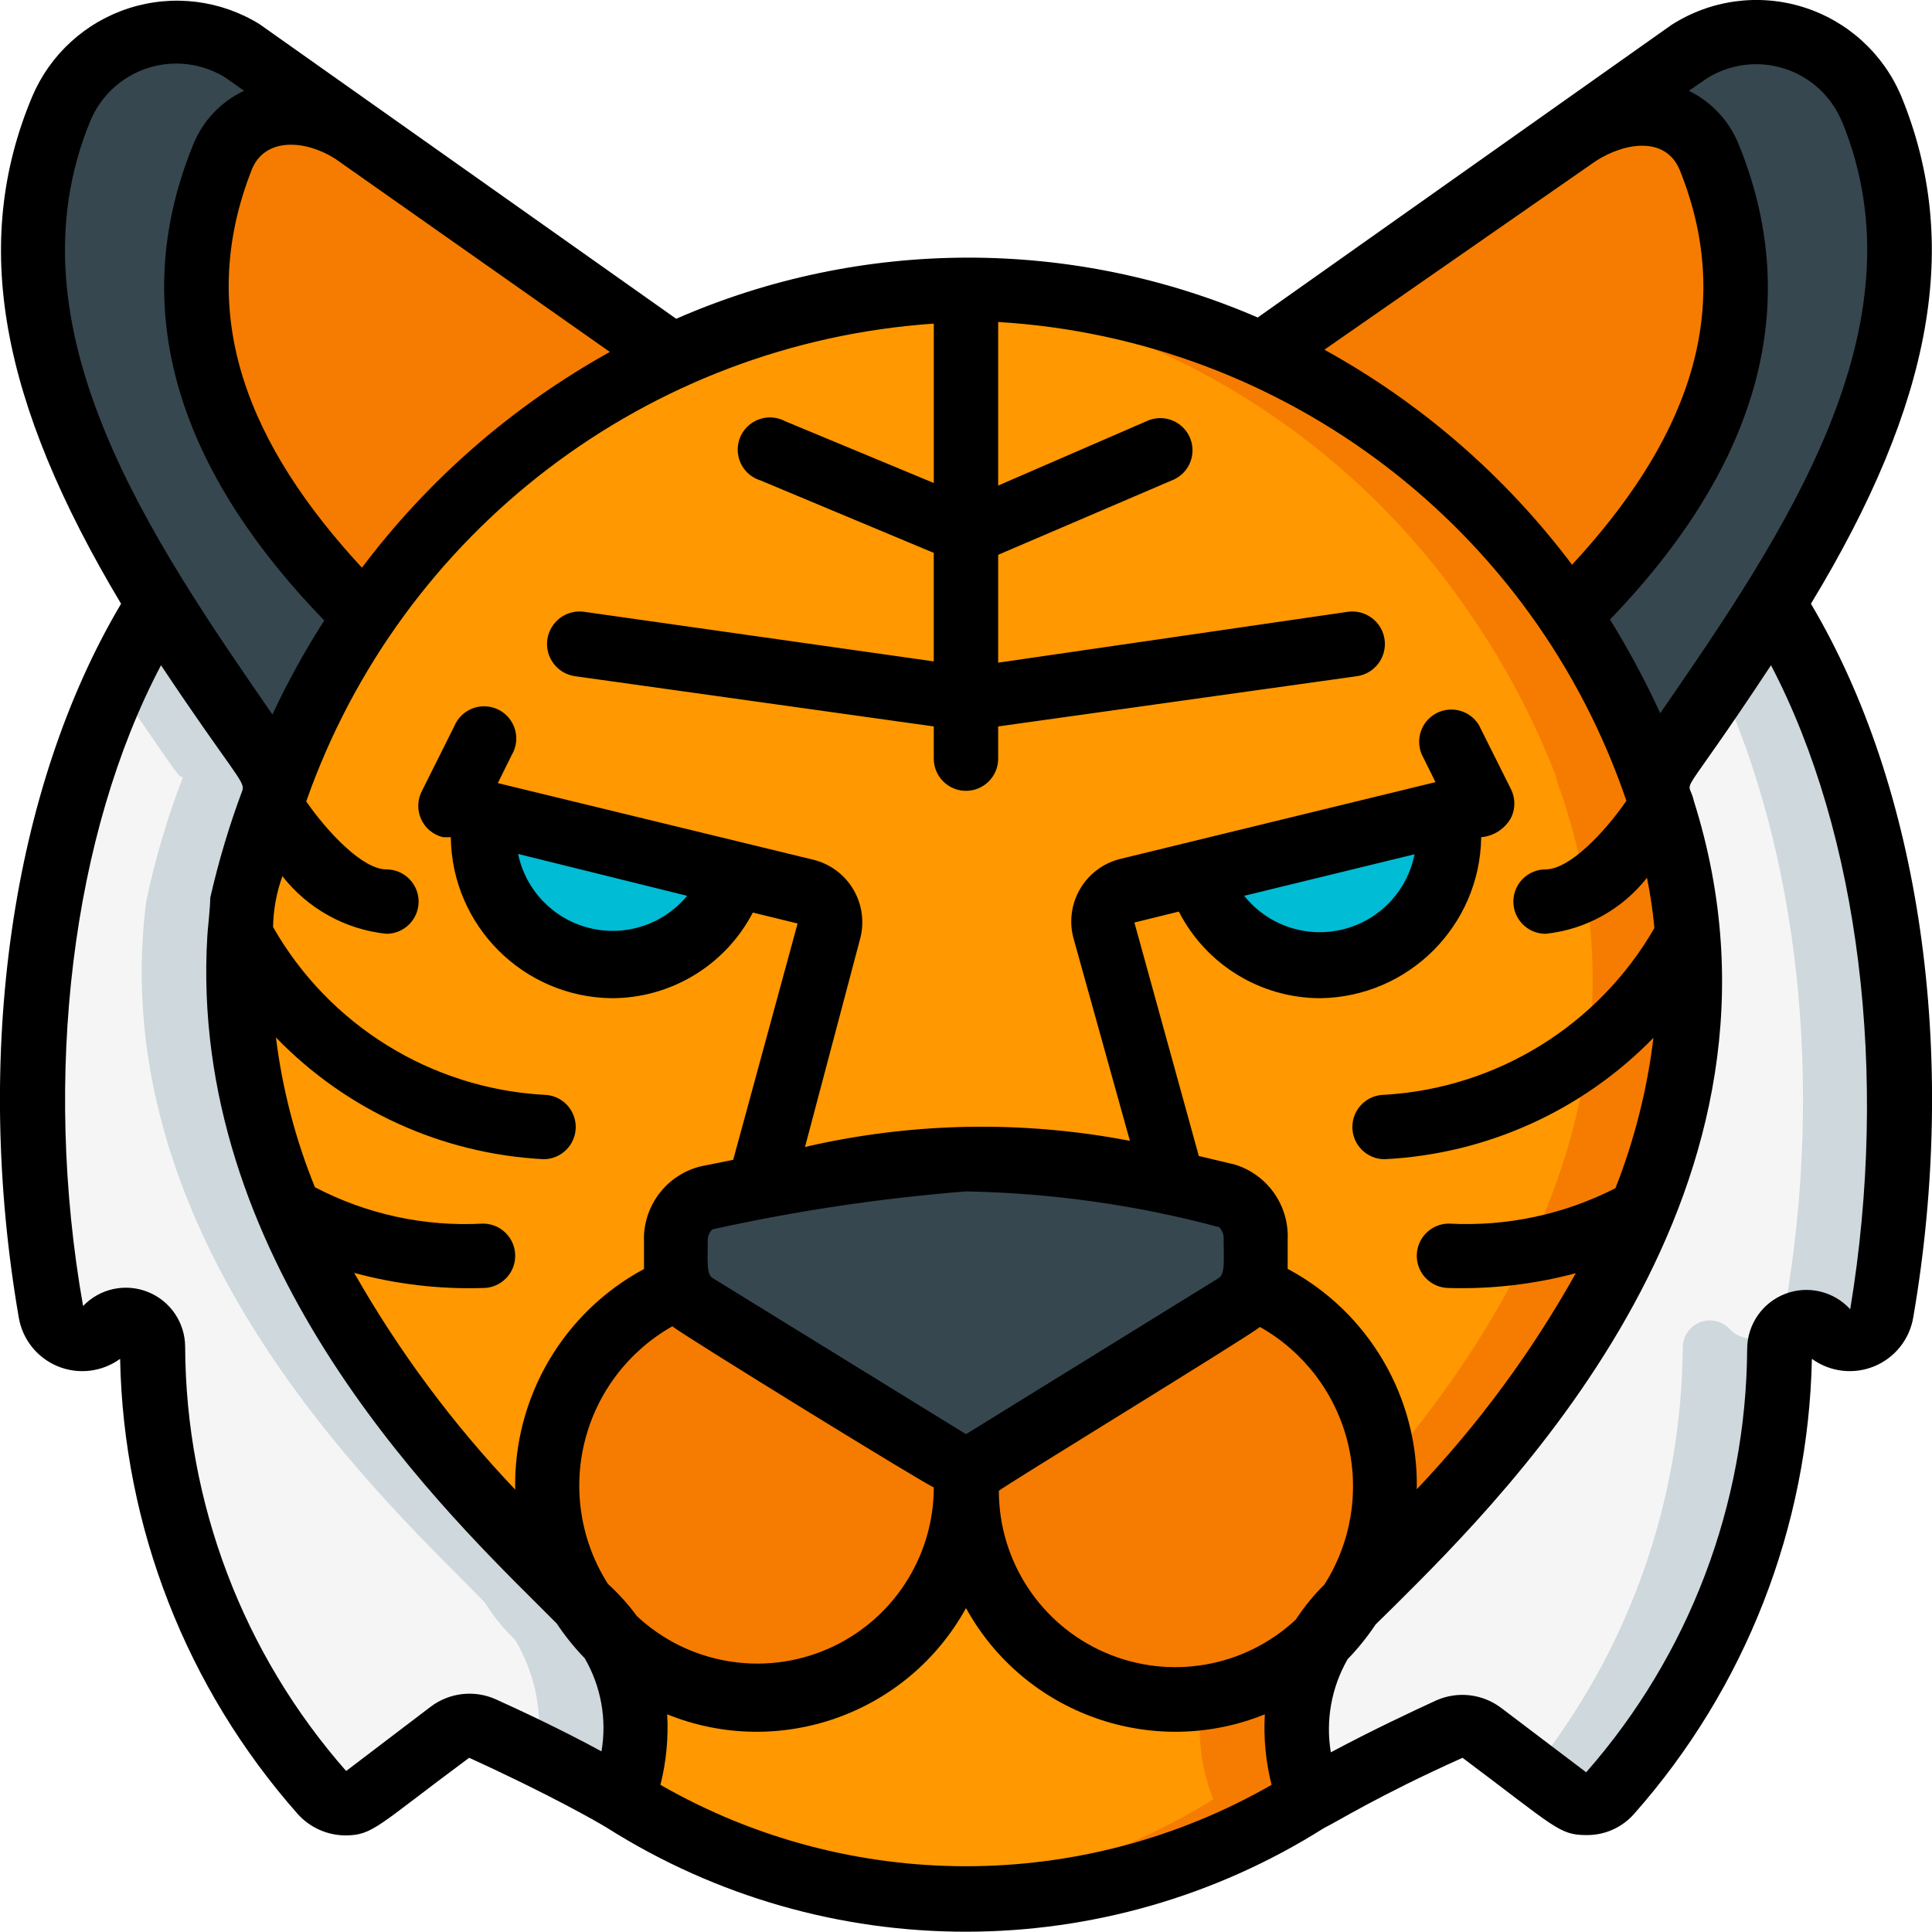
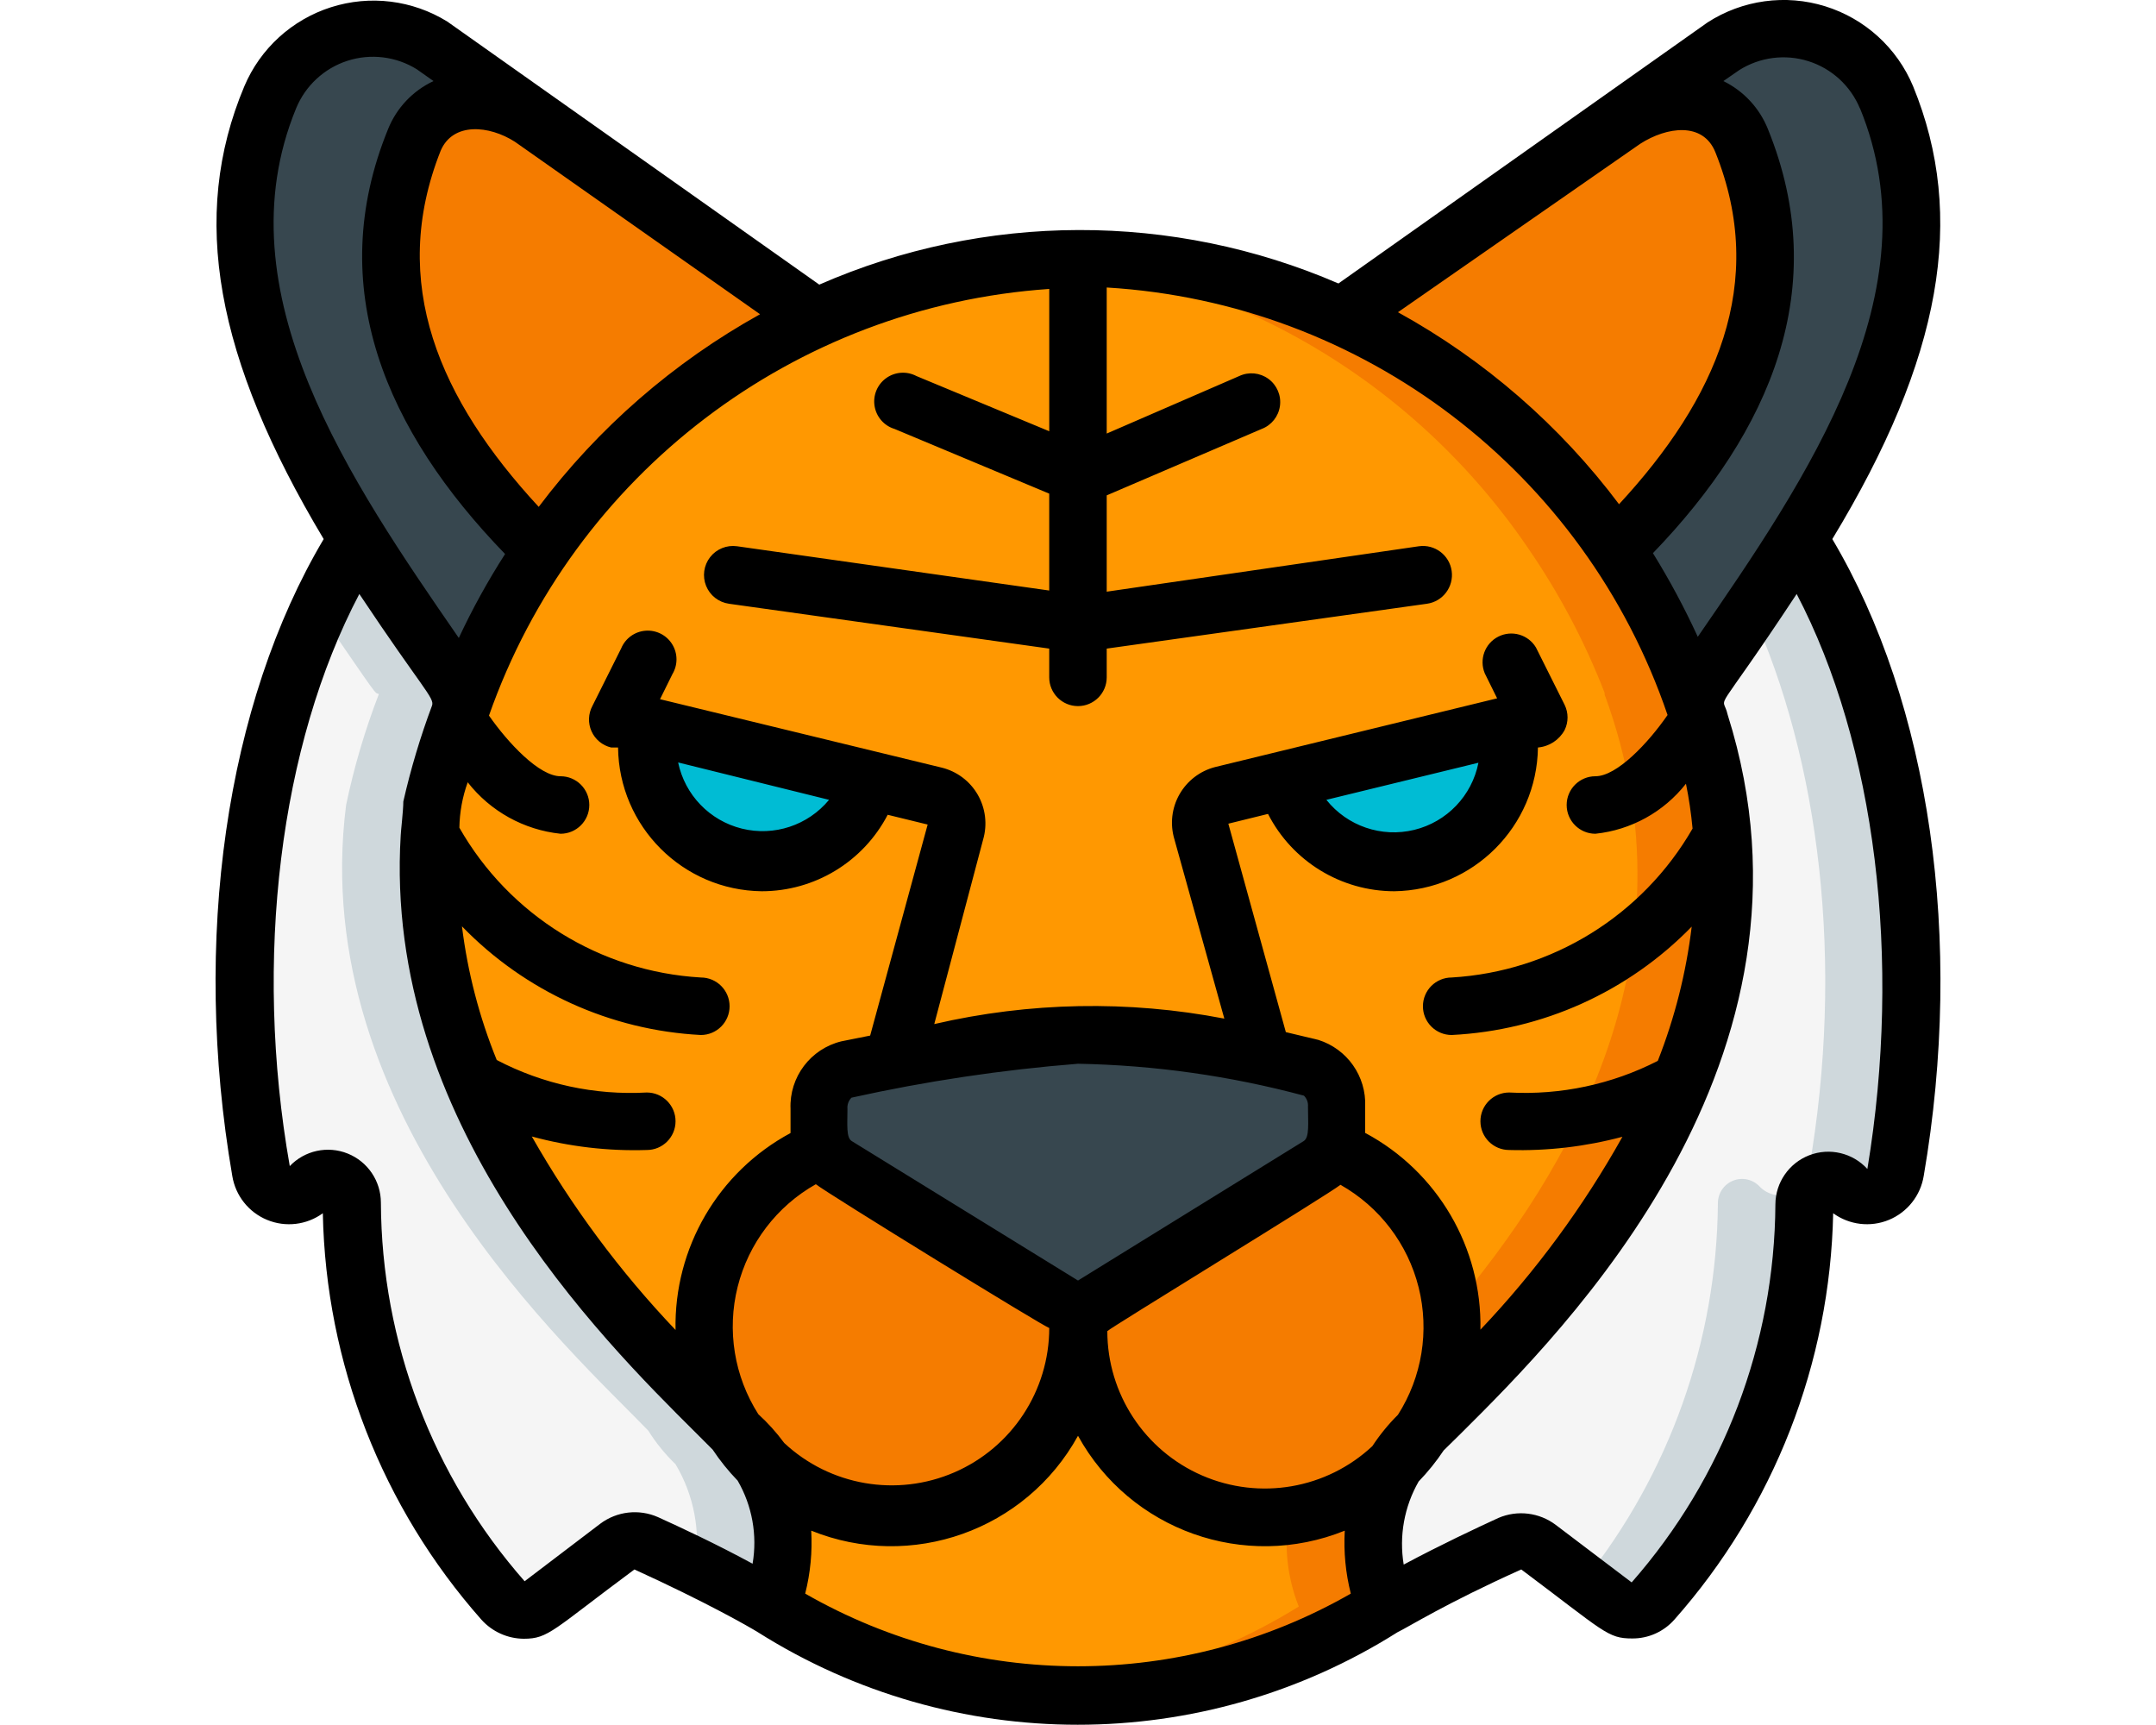
- <svg xmlns="http://www.w3.org/2000/svg" height="40" viewBox="0 0 60 60" width="40">
+ <svg xmlns="http://www.w3.org/2000/svg" height="40" viewBox="0 0 60 60" width="50">
  <g id="012---Bengal-Tiger" fill="none">
    <g id="Icons" transform="translate(0 1)">
      <path id="Shape" d="m41.94 48.77c1.065-1.65 1.352-3.684.787-5.564-.566-1.88-1.928-3.418-3.727-4.206h-.09c.083-.223.114-.463.09-.7v-.81c.039-.598-.325-1.15-.89-1.35-2.648-.704-5.371-1.087-8.11-1.14-2.709.229-5.401.63-8.06 1.2-.597.177-.989.749-.94 1.37v.73c-.002.228.046.453.14.66h-.09c-2.481 1.051-4.081 3.496-4.05 6.19-.001 1.279.364 2.531 1.05 3.61-2.66-2.71-11.89-10.97-10.51-21.76.275-1.315.656-2.606 1.14-3.86.683-1.763 1.569-3.441 2.64-5 2.369-3.529 5.657-6.344 9.51-8.14 5.822-2.67 12.518-2.67 18.34 0 3.845 1.789 7.132 4.589 9.51 8.1 1.071 1.559 1.957 3.237 2.64 5-.004.02-.004.04 0 .06 4.68 12.75-6.42 22.6-9.38 25.61z" fill="#ff9801" />
      <path id="Shape" d="m51.34 23.2c-.004-.02-.004-.04 0-.06-.683-1.763-1.569-3.441-2.64-5-2.378-3.529-5.673-6.343-9.53-8.14-2.876-1.322-6.005-2.004-9.17-2-.5 0-1 .02-1.5.06 2.654.173 5.253.831 7.67 1.94 3.845 1.789 7.132 4.589 9.51 8.1 1.071 1.559 1.957 3.237 2.64 5-.004.02-.004.04 0 .06 3.34 9.09-1.32 16.68-5.32 21.4v.59c.003 1.284-.365 2.541-1.06 3.62 2.96-3.01 14.06-12.86 9.4-25.57z" fill="#f57c00" />
      <path id="Shape" d="m19.27 54.85h-.08z" fill="#ff9801" />
      <path id="Shape" d="m39 37.49c0 1 0 1.13-.14 1.47-.21.54.13.2-8.36 5.43-.309.179-.691.179-1 0-8.5-5.24-8.14-4.89-8.36-5.39-.162-.458-.21-.949-.14-1.43-.049-.621.343-1.193.94-1.37 2.659-.57 5.351-.971 8.06-1.2 2.739.053 5.462.436 8.11 1.14.565.2.929.752.89 1.35z" fill="#37474f" />
      <path id="Shape" d="m41.94 48.77c-.36.346-.676.736-.94 1.16-1.888 1.825-4.689 2.333-7.098 1.286-2.408-1.046-3.949-3.441-3.902-6.066 0-.65-.06-.37 0-.62.18.003.357-.045.51-.14 8.49-5.24 8.13-4.89 8.35-5.39 1.827.755 3.227 2.28 3.821 4.166s.323 3.938-.741 5.604z" fill="#f57c00" />
      <path id="Shape" d="m40.69 54.88c-6.524 4.146-14.856 4.146-21.38 0 .657-1.63.536-3.471-.33-5 1.199 1.191 2.82 1.86 4.51 1.86 3.611-.038 6.516-2.979 6.51-6.59-.033 3.626 2.874 6.596 6.5 6.64 1.686-.003 3.304-.671 4.5-1.86-.853 1.516-.968 3.339-.31 4.95z" fill="#ff9801" />
      <path id="Shape" d="m41 49.93c-.996.981-2.284 1.613-3.67 1.8-.168 1.062-.047 2.15.35 3.15-2.779 1.721-5.931 2.75-9.19 3 .5.04 1 .06 1.5.06 3.784-.018 7.487-1.095 10.69-3.11-.638-1.598-.521-3.399.32-4.9z" fill="#f57c00" />
      <path id="Shape" d="m30 45.15c.046 2.625-1.494 5.02-3.902 6.066-2.408 1.046-5.21.539-7.098-1.286-.259-.431-.575-.824-.94-1.17-1.057-1.666-1.324-3.715-.73-5.596.594-1.882 1.988-3.406 3.81-4.164.094.24.262.443.48.58 8.55 5.26 8 5 8.37 5-.05.18.01.01.01.57z" fill="#f57c00" />
      <path id="Shape" d="m22.81 26.14c-.502 1.688-2.049 2.849-3.81 2.86-1.079-.018-2.107-.465-2.858-1.241-.75-.776-1.161-1.819-1.142-2.899-.009-.205.008-.41.05-.61z" fill="#00bcd4" />
      <path id="Shape" d="m45 24.86c.019 1.079-.392 2.122-1.142 2.899-.75.776-1.778 1.223-2.858 1.241-1.765-.006-3.317-1.168-3.82-2.86l7.82-1.89c.02.203.02.407 0 .61z" fill="#00bcd4" />
      <path id="Shape" d="m55.08 17.74c-.19.31-.4.63-.61 1s-.43.65-.66 1l-2.35 3.41-.13.05c-.683-1.763-1.569-3.441-2.64-5 .431-.402.842-.826 1.23-1.27 5.08-5.93 4.32-10.24 3.17-13.07-.67-1.65-2.57-1.71-4.07-.75l-8.71 6.09 12.16-8.6c.966-.609 2.152-.761 3.24-.416 1.089.345 1.97 1.152 2.41 2.206 1.43 3.47 1.56 7.97-3.04 15.35z" fill="#37474f" />
      <path id="Shape" d="m49.91 16.83c-.388.444-.799.868-1.23 1.27-2.378-3.511-5.665-6.311-9.51-8.1l.82-.57h.07l.25-.18 8.69-6.14c1.5-1 3.4-.9 4.07.75 1.17 2.83 1.93 7.14-3.16 12.97z" fill="#f57c00" />
      <path id="Shape" d="m48.68 18.1-.01.01" fill="#ff9801" />
      <path id="Shape" d="m11.32 18.1c-1.071 1.559-1.957 3.237-2.64 5l-.13-.05-2.35-3.37c-.23-.34-.45-.66-.66-1s-.42-.65-.61-1c-4.61-7.32-4.48-11.82-3.05-15.29.439-1.054 1.321-1.861 2.41-2.206s2.274-.193 3.24.416l13 9.18-9.53-6.67c-1.5-1-3.4-.9-4.07.75-1.17 2.83-1.93 7.14 3.16 12.97.388.444.799.868 1.23 1.27z" fill="#37474f" />
      <path id="Shape" d="m58.44 39.73c-.058.374-.321.683-.68.799s-.754.02-1.02-.249c-.235-.258-.606-.343-.93-.214-.324.129-.535.445-.53.794-.043 5.091-1.918 9.997-5.28 13.82-.349.365-.915.412-1.32.11l-2.68-1.99c-.287-.217-.669-.263-1-.12-1.47.645-2.902 1.373-4.29 2.18-.671-1.627-.553-3.472.32-5 .353-.35.666-.739.93-1.16 3-3 14.07-12.86 9.4-25.57-.004-.02-.004-.04 0-.06.18-.07-.1.3 2.48-3.46.31-.46.48-.7 1.28-1.94 3.29 5.33 4.78 13.55 3.32 22.06z" fill="#f5f5f5" />
      <path id="Shape" d="m55.08 17.74c-.8 1.24-1 1.48-1.28 1.94l-.38.56c2.36 5.18 3.27 12.23 2 19.49-.058.374-.321.683-.68.799s-.754.02-1.02-.249c-.235-.258-.606-.343-.93-.214-.324.129-.535.445-.53.794-.04 4.78-1.685 9.407-4.67 13.14l1.09.81c.41.297.976.241 1.32-.13 3.362-3.823 5.237-8.729 5.28-13.82-.006-.349.205-.665.53-.794.324-.129.695-.044.93.214.265.269.66.365 1.02.249s.623-.425.68-.799c1.46-8.51-.03-16.73-3.36-21.99z" fill="#cfd8dc" />
      <path id="Shape" d="m41 54.7h-.08" fill="#ff9801" />
      <path id="Shape" d="m19.32 54.88c-.25-.25-3.44-1.79-4.33-2.2-.331-.143-.713-.097-1 .12l-2.66 2c-.409.305-.982.254-1.33-.12-3.362-3.823-5.237-8.729-5.28-13.82.006-.349-.205-.665-.53-.794s-.695-.044-.93.214c-.265.269-.66.365-1.02.249-.36-.116-.623-.425-.68-.799-1.46-8.51 0-16.73 3.36-22 .19.3.44.7 1.28 1.94 2.57 3.74 2.3 3.39 2.48 3.46-.484 1.257-.865 2.551-1.14 3.87-1.38 10.79 7.85 19 10.51 21.76.268.427.587.82.95 1.17.847 1.518.964 3.336.32 4.95z" fill="#f5f5f5" />
      <path id="Shape" d="m19 49.93c-.359-.351-.675-.744-.94-1.17-2.67-2.71-11.9-10.97-10.52-21.76.275-1.315.656-2.606 1.14-3.86-.18-.07.09.28-2.48-3.46-.84-1.24-1.09-1.68-1.28-1.94-.502.802-.95 1.638-1.34 2.5 2.16 3.14 1.93 2.83 2.1 2.9-.484 1.254-.865 2.545-1.14 3.86-1.38 10.79 7.85 19 10.51 21.76.268.427.587.82.95 1.17.638 1.07.879 2.33.68 3.56.906.411 1.788.876 2.64 1.39.644-1.614.527-3.432-.32-4.95z" fill="#cfd8dc" />
      <path id="Shape" d="m19.19 54.81h.08" fill="#ff9801" />
      <path id="Shape" d="m20.83 10c-3.846 1.782-7.134 4.579-9.51 8.09-.431-.402-.842-.826-1.23-1.27-5.09-5.82-4.33-10.13-3.18-12.96.67-1.65 2.57-1.71 4.09-.75l9.54 6.67z" fill="#f57c00" />
      <path id="Shape" d="m11.33 18.11-.01-.01" fill="#ff9801" />
    </g>
    <path id="Shape" d="m60.05 3c-.557-1.334-1.676-2.352-3.056-2.781-1.38-.429-2.879-.223-4.094.561l-12.84 9.08c-5.765-2.492-12.306-2.478-18.06.04l-12.94-9.15c-1.212-.749-2.69-.931-4.047-.498-1.357.433-2.458 1.436-3.013 2.748-1.91 4.54-1 9.47 2.76 15.75-3.4 5.73-4.59 13.95-3.18 22.15.111.686.569 1.266 1.212 1.531.642.265 1.376.178 1.938-.231.104 5.219 2.061 10.231 5.52 14.14.376.416.909.656 1.47.66.87 0 1-.3 3.85-2.41 2.5 1.14 4 2 4.29 2.18 6.799 4.295 15.461 4.295 22.26 0 .38-.18 1.67-1 4.3-2.18 2.91 2.18 3 2.4 3.86 2.4.563.004 1.099-.237 1.47-.66 3.457-3.907 5.413-8.915 5.52-14.13.562.408 1.296.496 1.938.231s1.101-.845 1.212-1.531c1.41-8.2.22-16.42-3.18-22.15 3.81-6.28 4.67-11.21 2.81-15.75zm-1.85.76c2.62 6.36-1.82 12.85-5.64 18.39-.459-1.002-.98-1.973-1.56-2.91 4.09-4.24 6.24-9.24 4-14.75-.292-.73-.844-1.325-1.55-1.67l.55-.38c.718-.454 1.6-.568 2.409-.312.81.256 1.465.857 1.791 1.642zm-38.32 45.43c-.838-1.315-1.099-2.917-.72-4.43s1.362-2.804 2.72-3.57c.37.3 8 5 8.12 5-.002 2.181-1.298 4.154-3.299 5.022-2.001.868-4.327.467-5.921-1.022-.266-.362-.568-.697-.9-1zm11.12-12.19c2.655.049 5.295.422 7.86 1.11.1.1.152.239.14.38 0 .57.06 1.07-.15 1.2l-7.85 4.85-7.87-4.85c-.2-.12-.15-.58-.15-1.12-.013-.144.038-.287.14-.39 2.596-.575 5.229-.969 7.88-1.18zm9.13 4.21c1.358.766 2.342 2.057 2.72 3.57s.118 3.115-.72 4.43c-.334.331-.632.697-.89 1.09-1.594 1.489-3.92 1.89-5.921 1.022-2.001-.868-3.297-2.841-3.299-5.022.09-.11 7.72-4.77 8.11-5.09zm.86-1.8s0-.07 0-.11v-.81c.044-1.053-.625-2.004-1.63-2.32l-1.13-.27-2-7.25 1.38-.34c.843 1.649 2.538 2.687 4.39 2.69 2.746-.038 4.962-2.254 5-5 .393-.034.743-.263.93-.61.133-.275.133-.595 0-.87l-1-2c-.27-.449-.841-.613-1.308-.377s-.673.793-.472 1.277l.43.87-9.81 2.39c-.525.135-.972.478-1.24.949s-.333 1.031-.18 1.551l1.74 6.25c-3.34-.643-6.777-.578-10.09.19l1.7-6.42c.152-.523.084-1.085-.187-1.557s-.724-.812-1.253-.943l-9.8-2.38.43-.87c.193-.321.191-.723-.007-1.042-.197-.319-.556-.5-.93-.47s-.699.266-.843.612l-1 2c-.148.274-.161.601-.033.886.127.284.38.493.683.564h.24c.032 2.748 2.252 4.968 5 5 1.842-.001 3.53-1.026 4.38-2.66l1.39.34-2 7.34-1 .2c-1.075.261-1.816 1.245-1.77 2.35v.73.11c-2.514 1.351-4.059 3.997-4 6.85-1.934-2.032-3.613-4.292-5-6.73 1.303.354 2.651.513 4 .47.552 0 1-.448 1-1s-.448-1-1-1c-1.81.101-3.614-.289-5.22-1.13-.606-1.49-1.013-3.054-1.21-4.65 2.193 2.265 5.162 3.616 8.31 3.78.552 0 1-.448 1-1s-.448-1-1-1c-3.501-.203-6.662-2.163-8.4-5.21.009-.539.107-1.073.29-1.58.79 1.01 1.955 1.656 3.23 1.79.552 0 1-.448 1-1s-.448-1-1-1c-.74 0-1.82-1.15-2.49-2.11 2.948-8.396 10.612-14.232 19.49-14.84v4.95l-4.62-1.92c-.336-.178-.744-.15-1.053.072-.309.222-.465.6-.403.975.062.375.331.683.695.793l5.38 2.25v3.37l-10.86-1.54c-.357-.05-.714.094-.936.379-.222.284-.275.666-.14 1 .135.334.439.571.796.621l11.14 1.56v1c0 .552.448 1 1 1s1-.448 1-1v-1l11.14-1.56c.552-.077.937-.588.86-1.14s-.588-.937-1.14-.86l-10.86 1.58v-3.35l5.39-2.31c.343-.13.587-.437.636-.8.05-.363-.104-.724-.399-.941-.295-.217-.686-.255-1.017-.099l-4.61 2v-5.08c8.92.535 16.63 6.411 19.51 14.87-.67.97-1.76 2.13-2.51 2.13-.552 0-1 .448-1 1s.448 1 1 1c1.242-.13 2.378-.758 3.15-1.74.105.516.181 1.036.23 1.56-1.744 3.027-4.893 4.973-8.38 5.18-.552 0-1 .448-1 1s.448 1 1 1c3.16-.157 6.143-1.504 8.35-3.77-.193 1.601-.589 3.17-1.18 4.67-1.596.817-3.38 1.196-5.17 1.1-.552 0-1 .448-1 1s.448 1 1 1c1.329.038 2.656-.117 3.94-.46-1.361 2.434-3.02 4.688-4.94 6.71.057-2.85-1.488-5.492-4-6.84zm-1.35-11.59 5.29-1.29c-.226 1.147-1.097 2.058-2.233 2.335s-2.329-.131-3.057-1.045zm-17.3 0c-.735.889-1.914 1.279-3.034 1.001s-1.981-1.172-2.216-2.301zm-13.51-22.58c.43-1 1.69-.88 2.58-.31l8.53 6c-3.008 1.669-5.631 3.952-7.7 6.7-3.44-3.72-5.24-7.78-3.41-12.39zm41 12.31c-2.063-2.751-4.688-5.031-7.7-6.69l8.43-5.86c.92-.59 2.18-.77 2.61.29 1.83 4.55.04 8.59-3.36 12.26zm-46.03-13.78c.322-.787.975-1.393 1.784-1.655.809-.262 1.693-.154 2.416.295l.58.41c-.719.336-1.284.933-1.58 1.67-2.25 5.51-.07 10.51 4.07 14.78-.601.937-1.139 1.912-1.61 2.92-3.75-5.43-8.29-12.02-5.66-18.42zm10.58 49.23-2.63 2c-3.203-3.642-4.979-8.32-5-13.17-.001-.751-.458-1.427-1.156-1.707s-1.495-.107-2.014.437c-1.27-7.2-.34-14.66 2.42-19.9 2.2 3.3 2.62 3.61 2.53 3.88-.408 1.09-.742 2.205-1 3.34 0 .31-.09 1.07-.09 1.17-.61 9.95 6.95 17.49 10.26 20.78l.59.59c.257.386.548.747.87 1.08.506.873.69 1.895.52 2.89-1.27-.69-2.54-1.28-3.29-1.62-.662-.293-1.431-.205-2.01.23zm7.13 2.43c.181-.715.252-1.454.21-2.19 3.483 1.408 7.468-.01 9.28-3.3 1.812 3.29 5.797 4.708 9.28 3.3-.042.736.029 1.475.21 2.19-5.878 3.37-13.102 3.37-18.98 0zm34.49-34.77c2.74 5.24 3.67 12.7 2.46 20-.511-.56-1.313-.75-2.02-.478s-1.176.95-1.18 1.708c-.029 4.842-1.804 9.512-5 13.15l-2.64-2c-.575-.434-1.339-.526-2-.24-.74.34-2 .93-3.29 1.62-.165-.994.019-2.015.52-2.89.322-.333.613-.694.87-1.08l.6-.59c3.62-3.6 13.07-13 9.28-25-.18-.81-.6.35 2.4-4.2z" fill="#000" transform="translate(-1)" />
  </g>
</svg>
